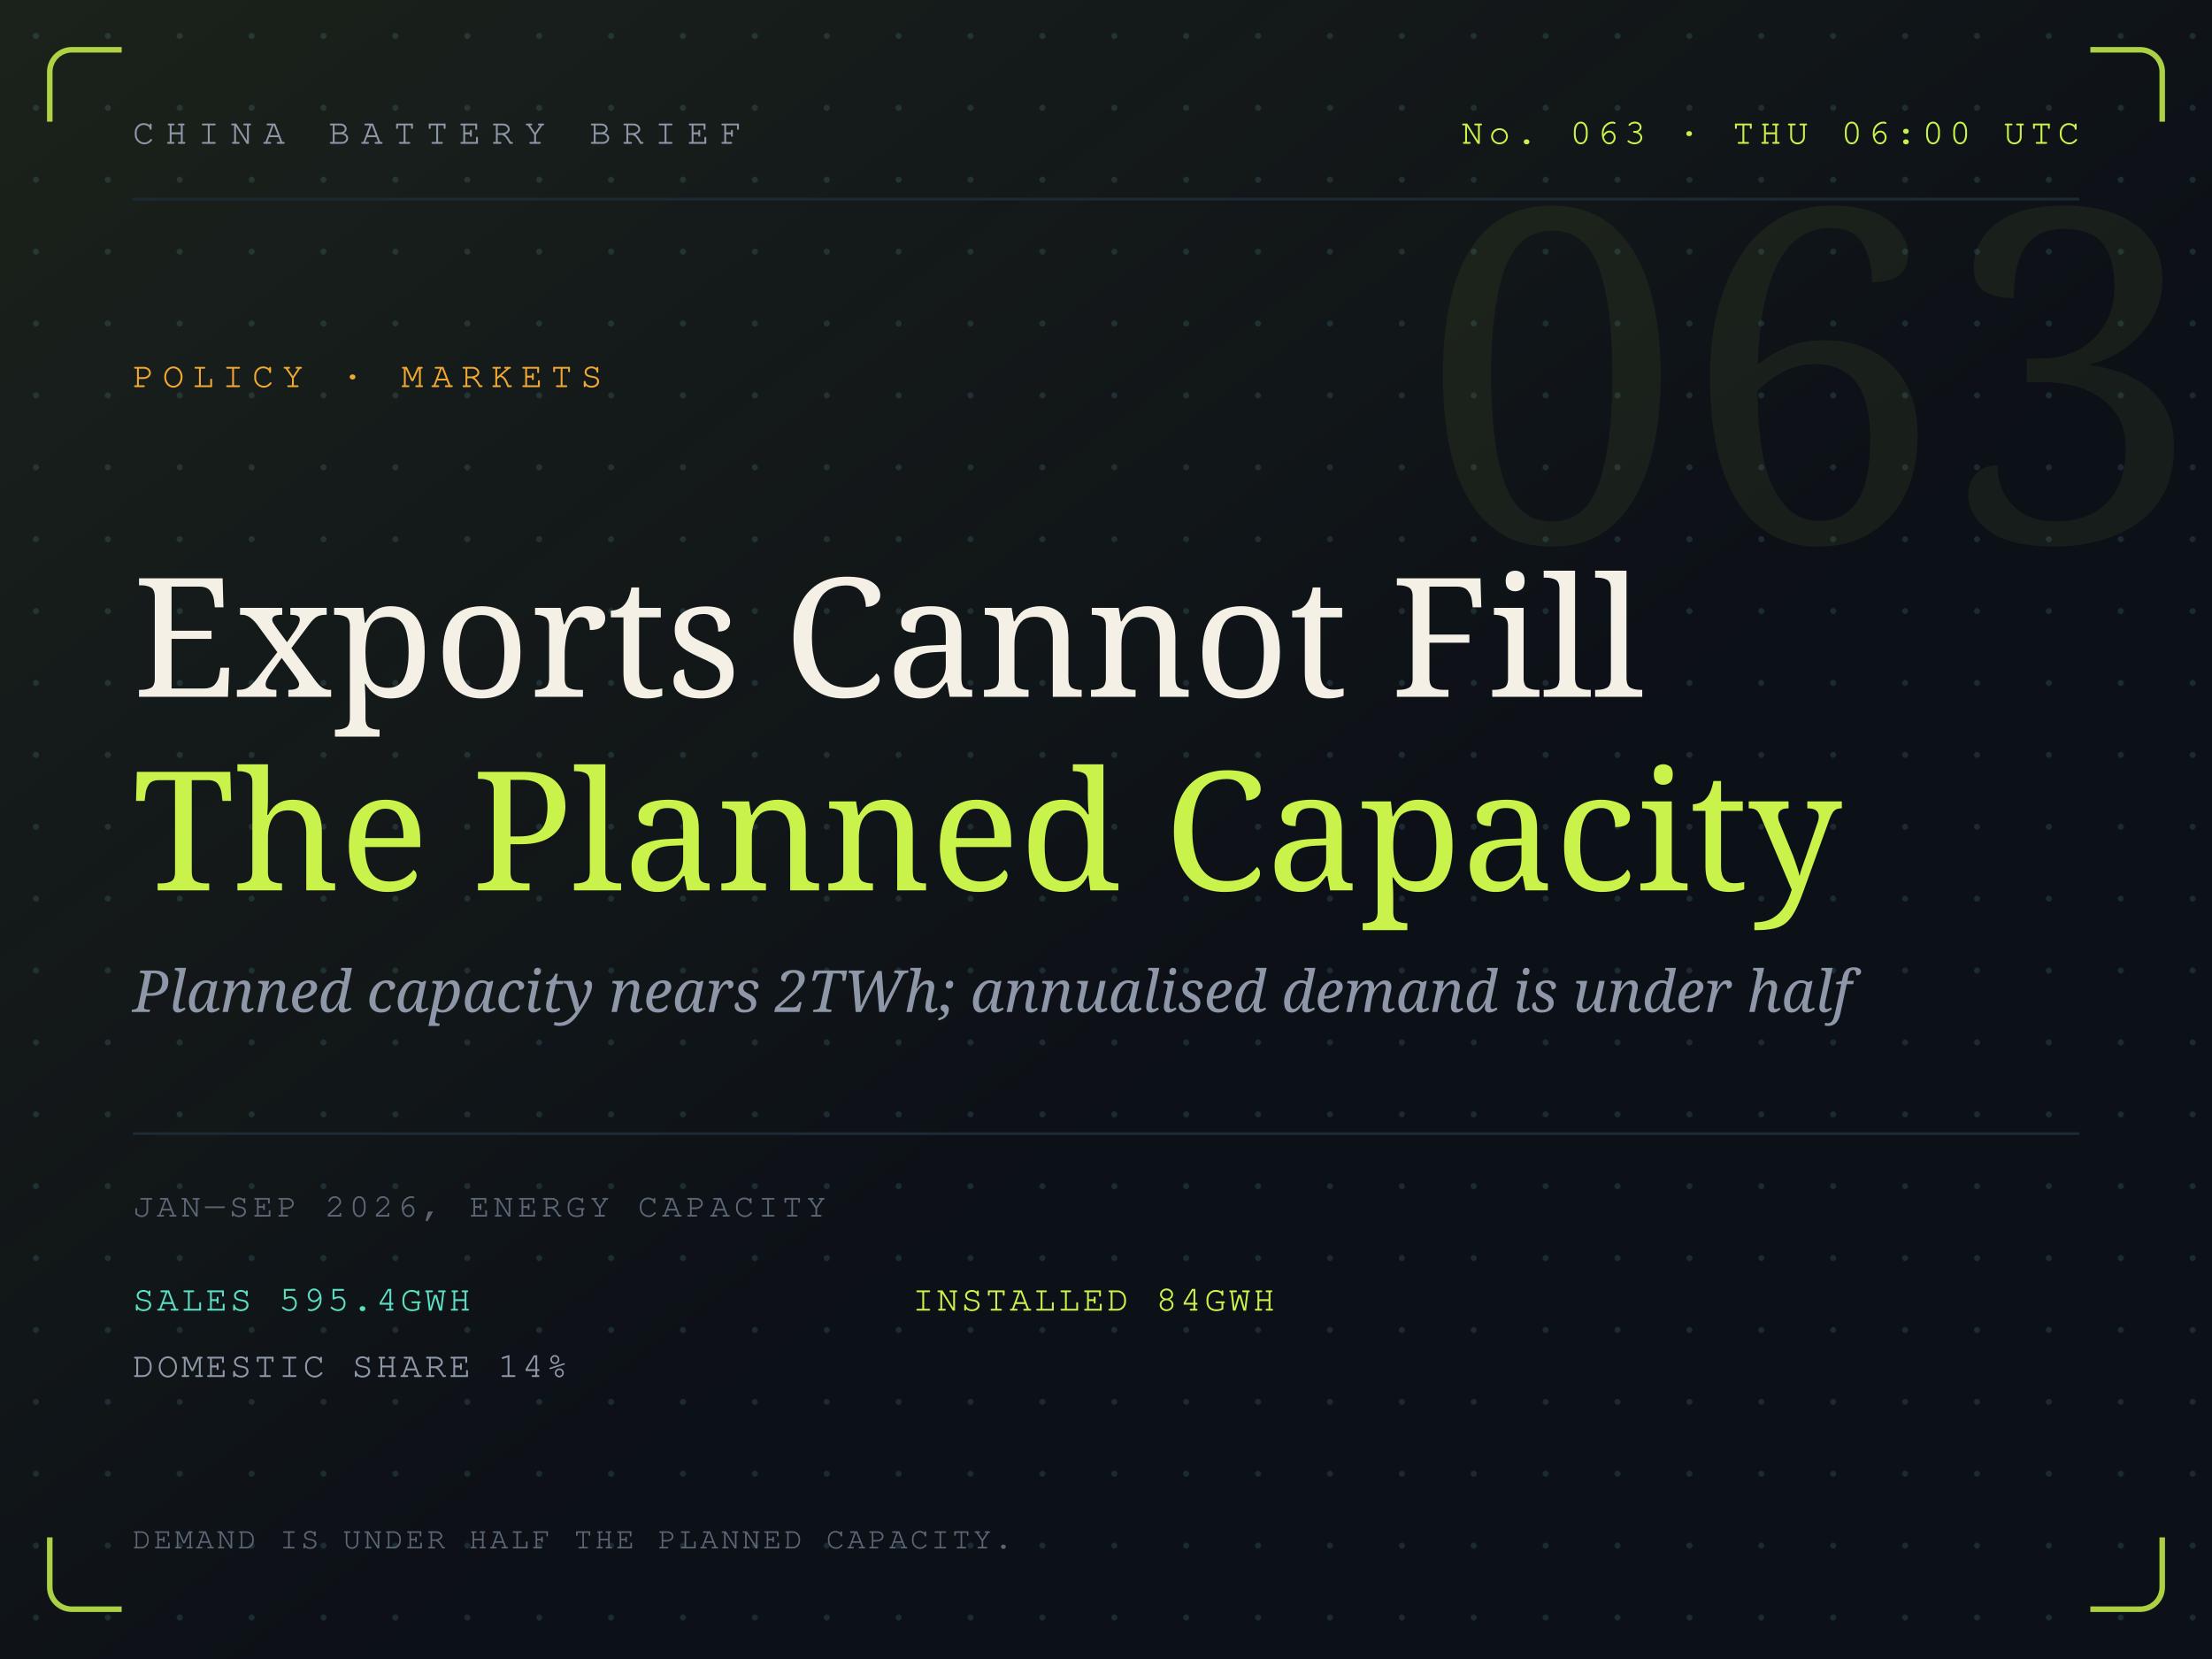
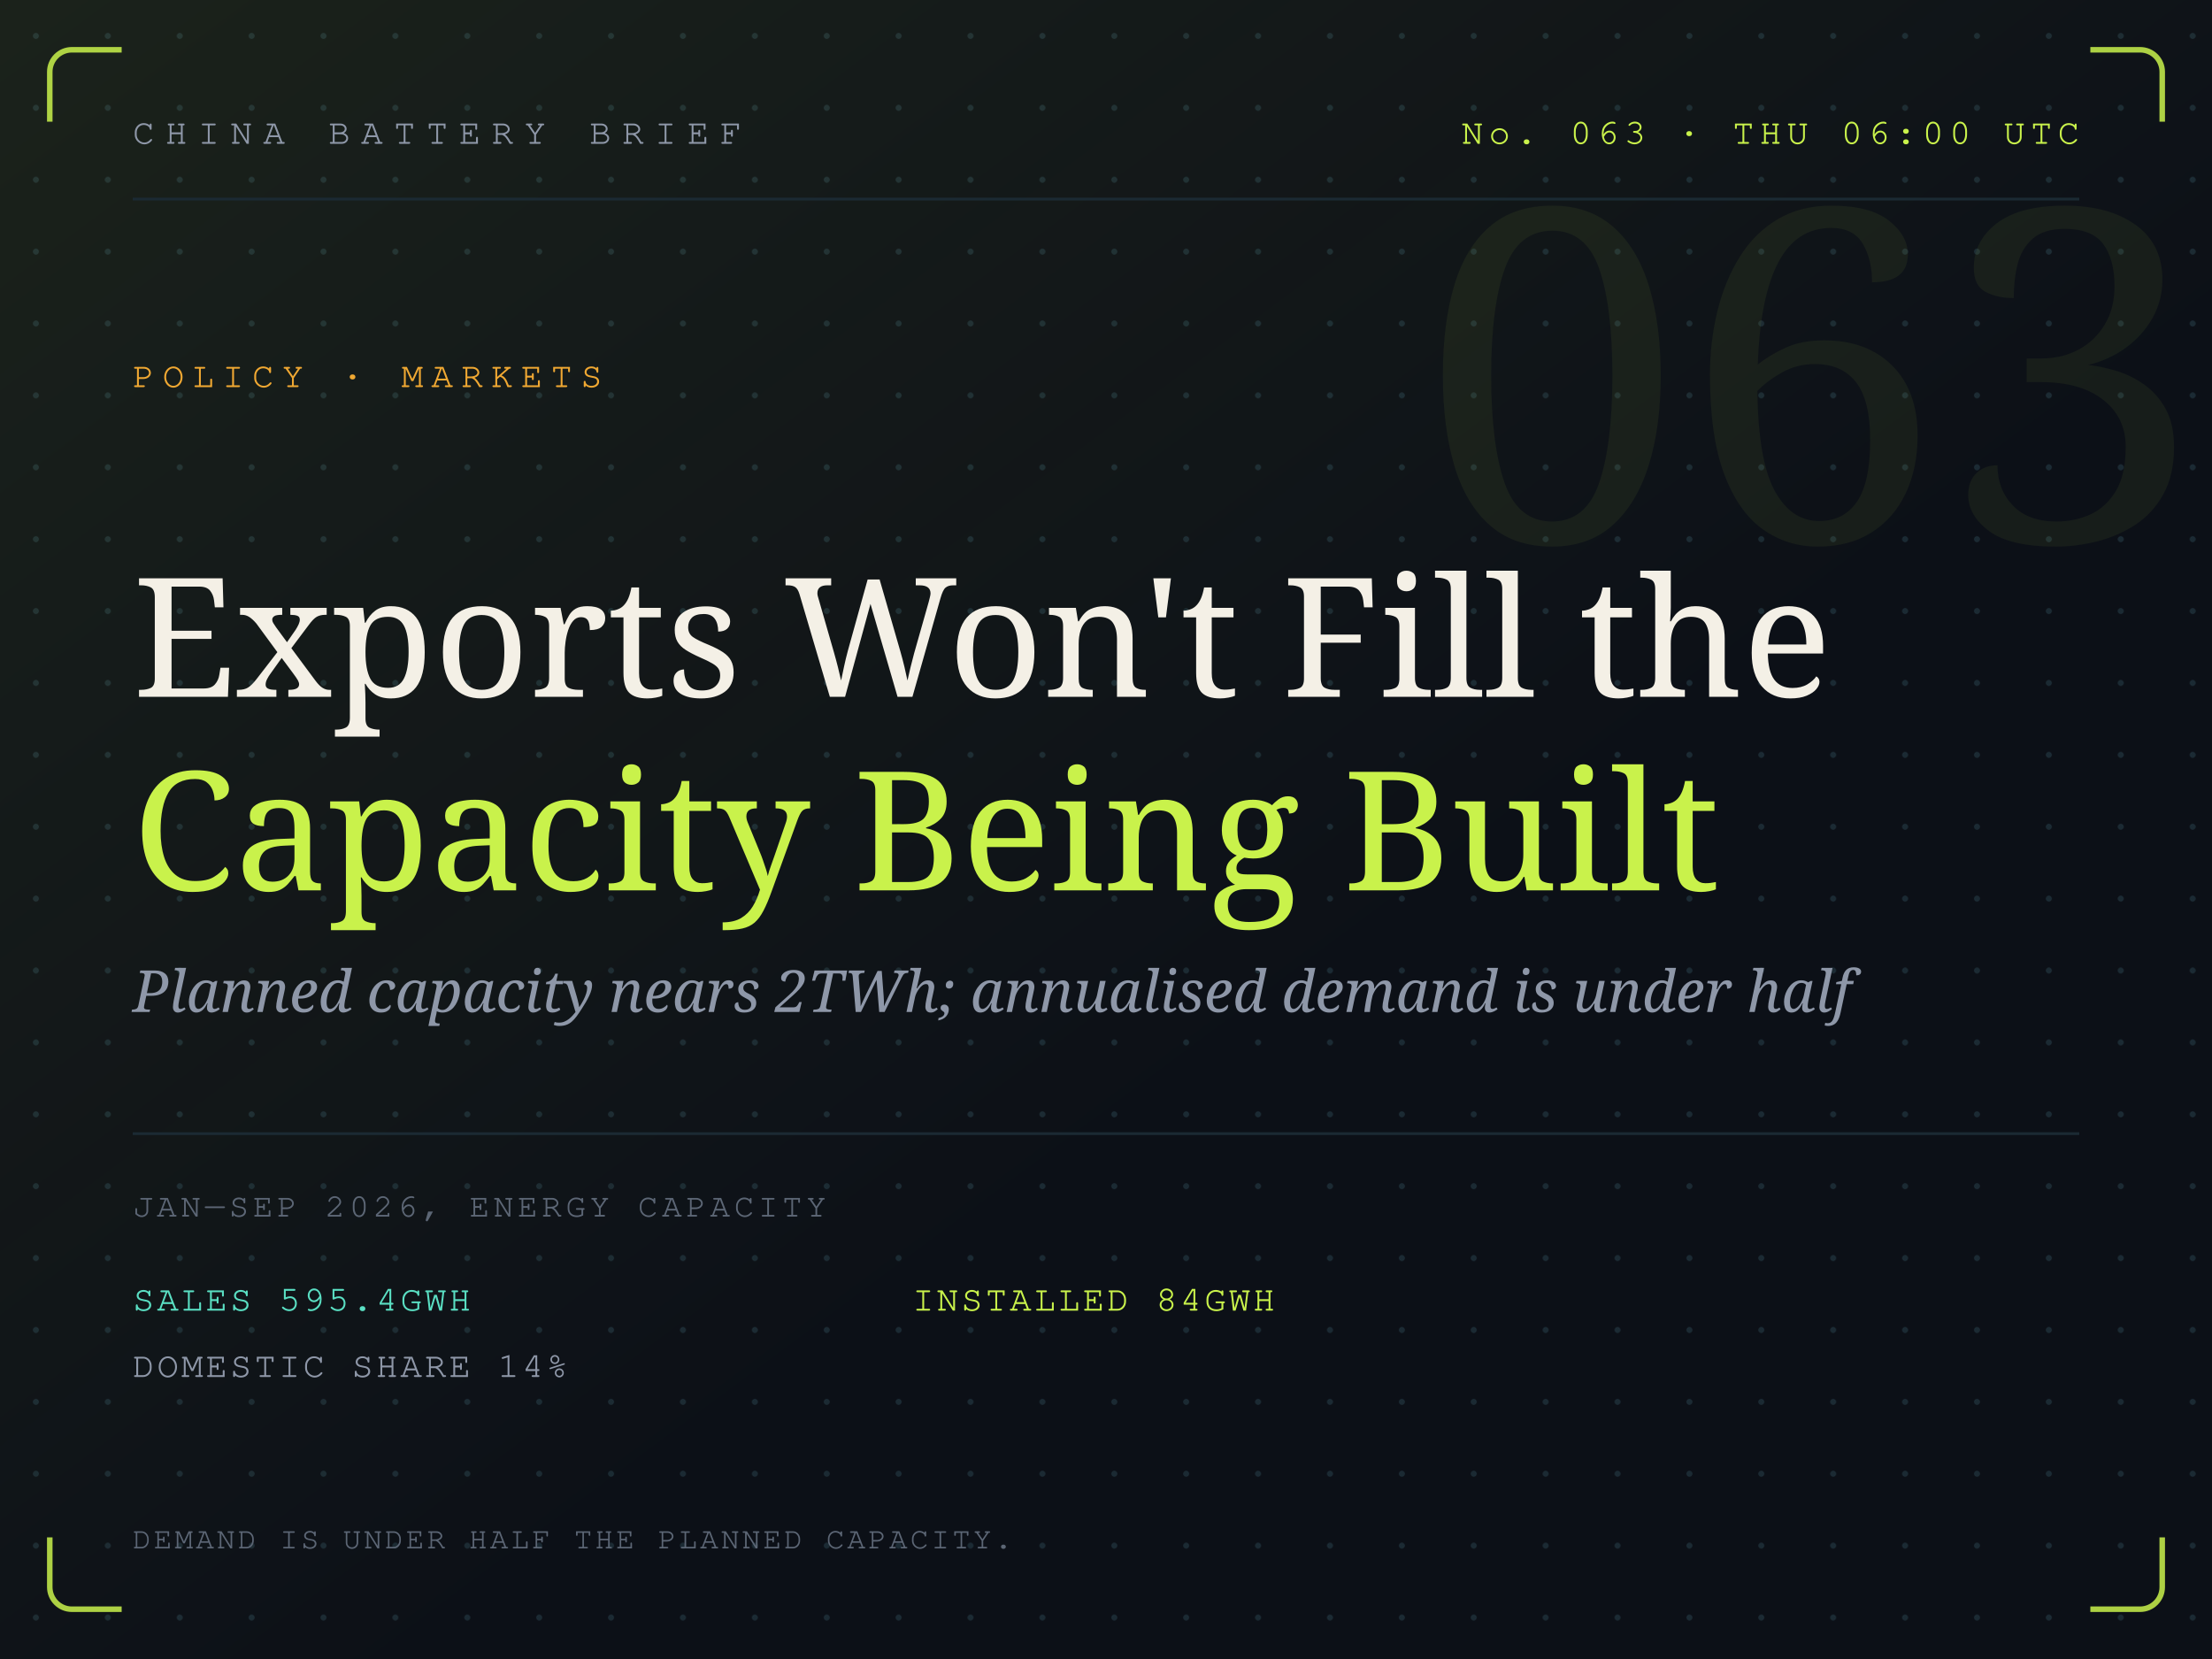
- <svg xmlns="http://www.w3.org/2000/svg" width="800" height="600" viewBox="0 0 800 600" role="img" aria-label="Cover 063 — Exports Cannot Fill the Planned Capacity">
+ <svg xmlns="http://www.w3.org/2000/svg" width="800" height="600" viewBox="0 0 800 600" role="img" aria-label="Cover 063 — Exports Won't Fill the Capacity Being Built">
  <defs>
    <pattern id="dots" width="26" height="26" patternUnits="userSpaceOnUse">
      <circle cx="13" cy="13" r="1.1" fill="#1B2A33" />
    </pattern>
    <linearGradient id="glow" x1="0" y1="0" x2="1" y2="1">
      <stop offset="0" stop-color="#C9F24B" stop-opacity="0.08" />
      <stop offset="0.6" stop-color="#C9F24B" stop-opacity="0" />
    </linearGradient>
  </defs>
  <rect width="800" height="600" fill="#0C1017" />
  <rect width="800" height="600" fill="url(#dots)" />
  <rect width="800" height="600" fill="url(#glow)" />
  <text x="796" y="196" text-anchor="end" font-family="Georgia,serif" font-size="168" fill="#C9F24B" opacity="0.06">063</text>
  <g stroke="#C9F24B" stroke-width="2" opacity="0.85">
    <path d="M18 44 V26 a8 8 0 0 1 8 -8 H44" fill="none" />
    <path d="M782 44 V26 a8 8 0 0 0 -8 -8 H756" fill="none" />
    <path d="M18 556 V574 a8 8 0 0 0 8 8 H44" fill="none" />
    <path d="M782 556 V574 a8 8 0 0 1 -8 8 H756" fill="none" />
  </g>
  <text x="48" y="52" font-family="Courier,monospace" font-size="13" letter-spacing="4" fill="#8E97A8">CHINA BATTERY BRIEF</text>
  <text x="752" y="52" text-anchor="end" font-family="Courier,monospace" font-size="13" letter-spacing="2" fill="#C9F24B">No. 063 · THU 06:00 UTC</text>
  <line x1="48" y1="72" x2="752" y2="72" stroke="#1B2A33" stroke-width="1" />
  <text x="48" y="140" font-family="Courier,monospace" font-size="13" letter-spacing="3" fill="#F0A832">POLICY · MARKETS</text>
-   <text x="48" y="252" font-family="Georgia,serif" font-size="60" fill="#F4F0E6">Exports Cannot Fill</text>
-   <text x="48" y="322" font-family="Georgia,serif" font-size="60" fill="#C9F24B">The Planned Capacity</text>
+   <text x="48" y="252" font-family="Georgia,serif" font-size="60" fill="#F4F0E6">Exports Won't Fill the</text>
+   <text x="48" y="322" font-family="Georgia,serif" font-size="60" fill="#C9F24B">Capacity Being Built</text>
  <text x="48" y="366" font-family="Georgia,serif" font-style="italic" font-size="21" fill="#8E97A8">Planned capacity nears 2TWh; annualised demand is under half</text>
  <line x1="48" y1="410" x2="752" y2="410" stroke="#1B2A33" stroke-width="1" />
  <text x="48" y="440" font-family="Courier,monospace" font-size="12" letter-spacing="1.5" fill="#5C6675">JAN—SEP 2026, ENERGY CAPACITY</text>
  <text x="48" y="474" font-family="Courier,monospace" font-size="13" letter-spacing="1" fill="#5ADFC3">SALES 595.4GWH</text>
  <text x="330" y="474" font-family="Courier,monospace" font-size="13" letter-spacing="1" fill="#C9F24B">INSTALLED 84GWH</text>
  <text x="48" y="498" font-family="Courier,monospace" font-size="13" letter-spacing="1" fill="#8E97A8">DOMESTIC SHARE 14%</text>
  <text x="48" y="560" font-family="Courier,monospace" font-size="11" letter-spacing="1" fill="#5C6675">DEMAND IS UNDER HALF THE PLANNED CAPACITY.</text>
</svg>
